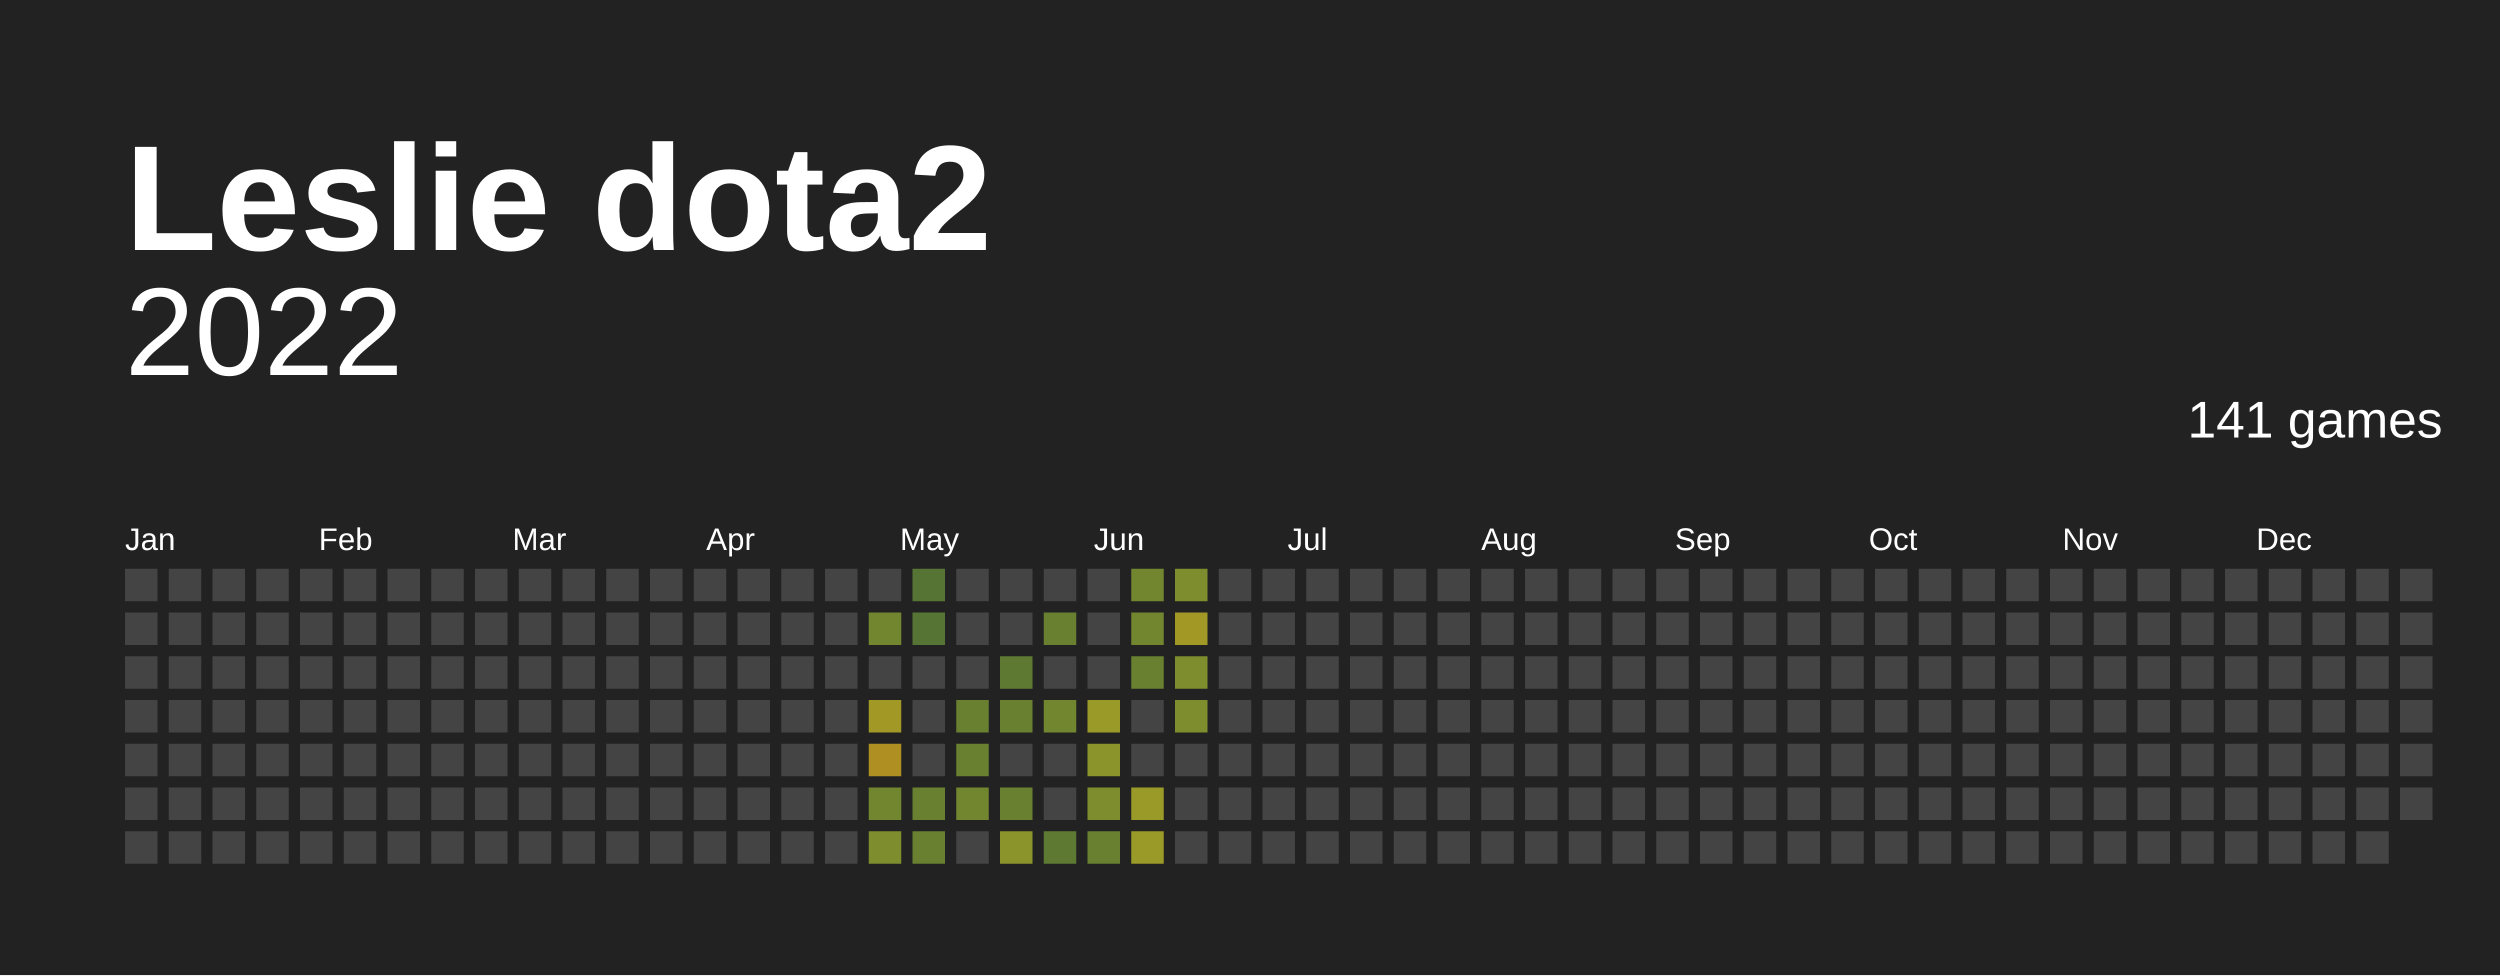
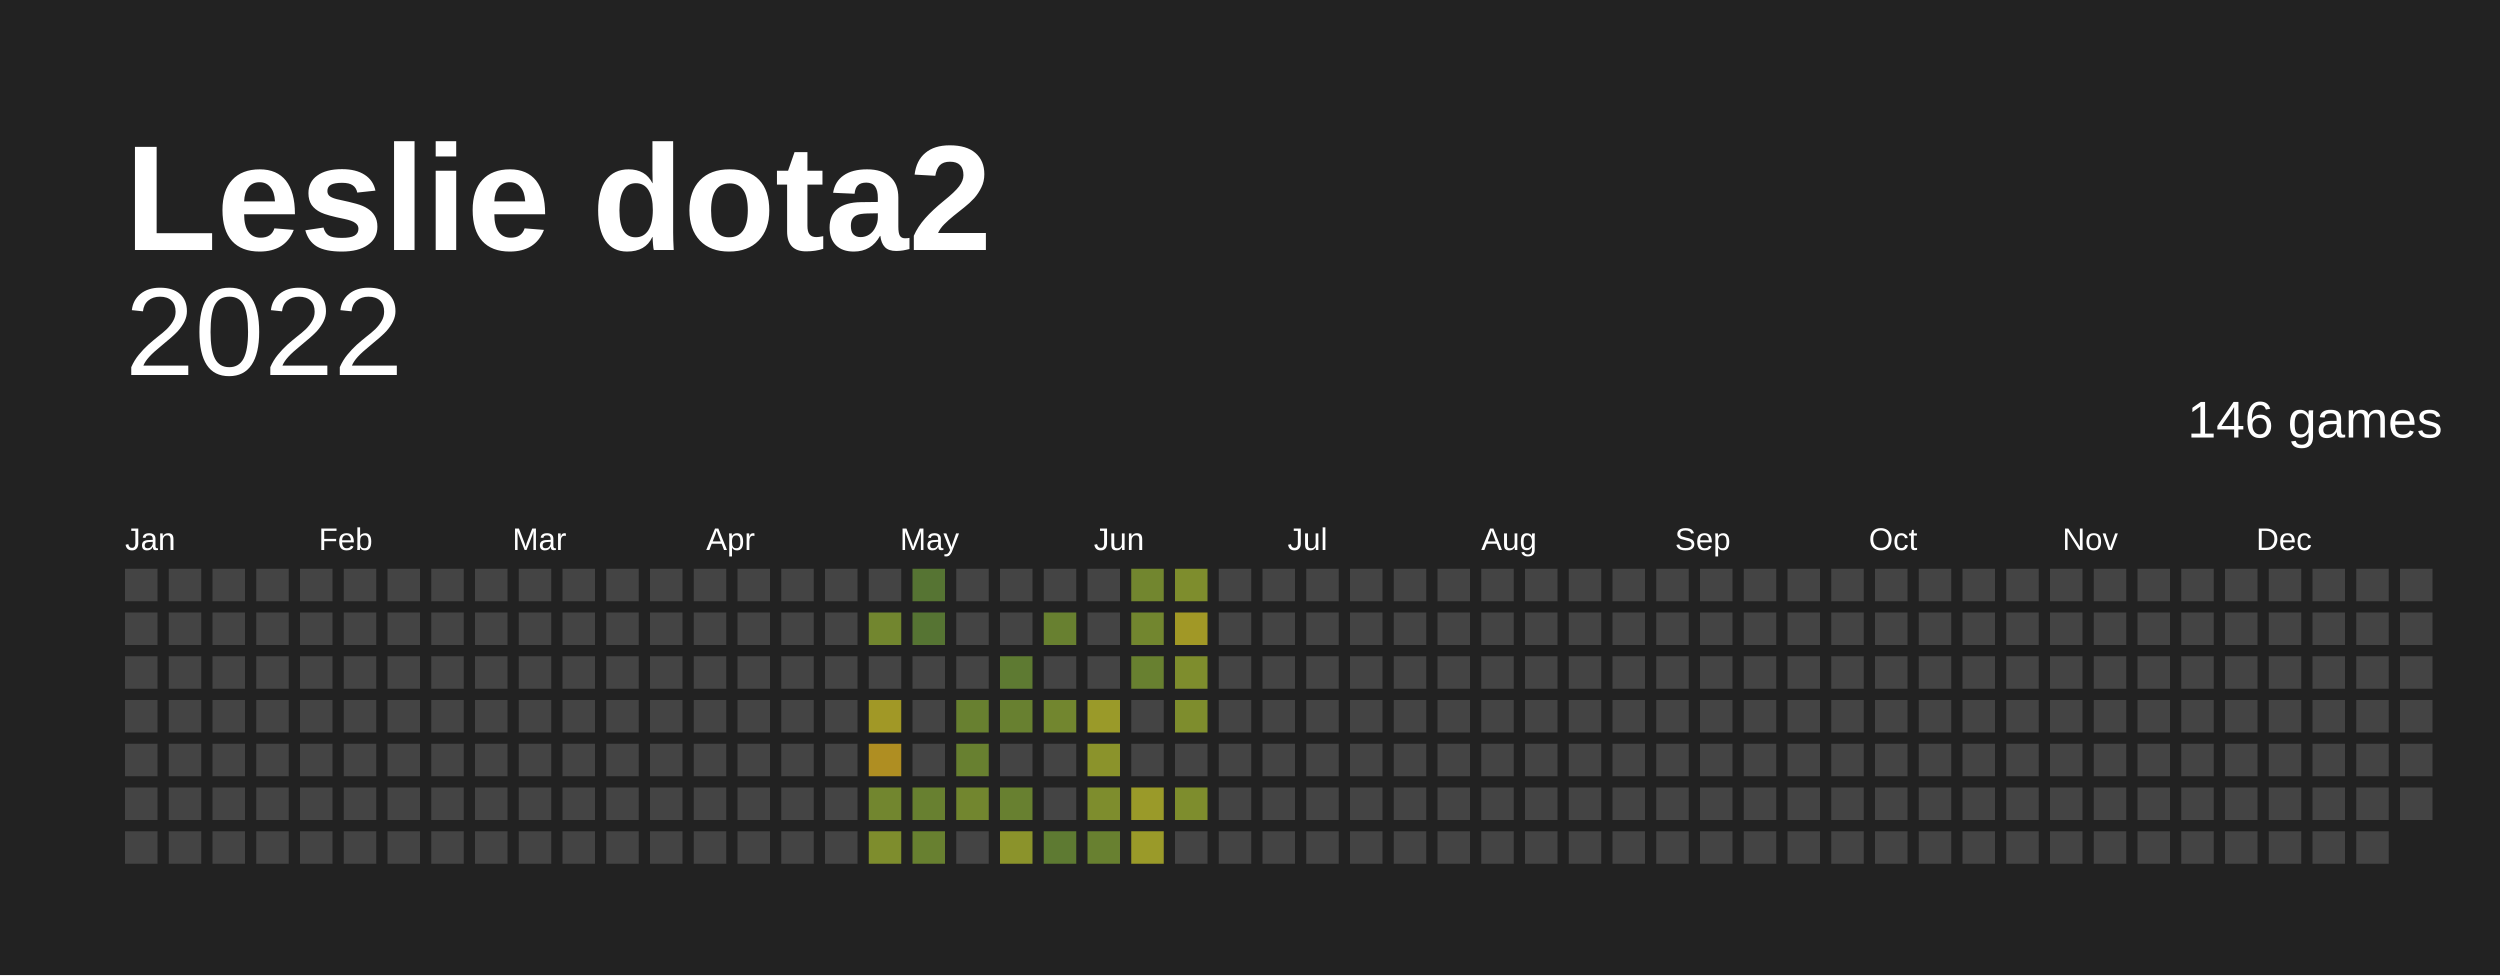
<svg xmlns="http://www.w3.org/2000/svg" baseProfile="full" height="78mm" version="1.1" viewBox="0,0,200,78" width="200mm">
  <defs />
  <rect fill="#222222" height="78" width="200" x="0" y="0" />
  <text fill="#FFFFFF" style="font-size:12px; font-family:Arial; font-weight:bold;" x="10" y="20">Leslie dota2</text>
  <text alignment-baseline="hanging" fill="#FFFFFF" style="font-size:10.0px; font-family:Arial;" x="10" y="30">2022</text>
-   <text alignment-baseline="hanging" fill="#FFFFFF" style="font-size:4.125px; font-family:Arial;" x="175" y="35">141 games</text>
+   <text alignment-baseline="hanging" fill="#FFFFFF" style="font-size:4.125px; font-family:Arial;" x="175" y="35">146 games</text>
  <text fill="#FFFFFF" style="font-size:2.5px; font-family:Arial" x="10.0" y="44">Jan</text>
  <text fill="#FFFFFF" style="font-size:2.5px; font-family:Arial" x="25.5" y="44">Feb</text>
  <text fill="#FFFFFF" style="font-size:2.5px; font-family:Arial" x="41.0" y="44">Mar</text>
  <text fill="#FFFFFF" style="font-size:2.5px; font-family:Arial" x="56.5" y="44">Apr</text>
  <text fill="#FFFFFF" style="font-size:2.5px; font-family:Arial" x="72.0" y="44">May</text>
  <text fill="#FFFFFF" style="font-size:2.5px; font-family:Arial" x="87.5" y="44">Jun</text>
  <text fill="#FFFFFF" style="font-size:2.5px; font-family:Arial" x="103.0" y="44">Jul</text>
  <text fill="#FFFFFF" style="font-size:2.5px; font-family:Arial" x="118.5" y="44">Aug</text>
  <text fill="#FFFFFF" style="font-size:2.5px; font-family:Arial" x="134.0" y="44">Sep</text>
  <text fill="#FFFFFF" style="font-size:2.5px; font-family:Arial" x="149.5" y="44">Oct</text>
  <text fill="#FFFFFF" style="font-size:2.5px; font-family:Arial" x="165.0" y="44">Nov</text>
  <text fill="#FFFFFF" style="font-size:2.5px; font-family:Arial" x="180.5" y="44">Dec</text>
  <rect fill="#444444" height="2.6" width="2.6" x="10.0" y="45.5" />
  <rect fill="#444444" height="2.6" width="2.6" x="10.0" y="49.0" />
  <rect fill="#444444" height="2.6" width="2.6" x="10.0" y="52.5" />
  <rect fill="#444444" height="2.6" width="2.6" x="10.0" y="56.0" />
  <rect fill="#444444" height="2.6" width="2.6" x="10.0" y="59.5" />
  <rect fill="#444444" height="2.6" width="2.6" x="10.0" y="63.0" />
  <rect fill="#444444" height="2.6" width="2.6" x="10.0" y="66.5" />
  <rect fill="#444444" height="2.6" width="2.6" x="13.5" y="45.5" />
  <rect fill="#444444" height="2.6" width="2.6" x="13.5" y="49.0" />
  <rect fill="#444444" height="2.6" width="2.6" x="13.5" y="52.5" />
  <rect fill="#444444" height="2.6" width="2.6" x="13.5" y="56.0" />
  <rect fill="#444444" height="2.6" width="2.6" x="13.5" y="59.5" />
  <rect fill="#444444" height="2.6" width="2.6" x="13.5" y="63.0" />
  <rect fill="#444444" height="2.6" width="2.6" x="13.5" y="66.5" />
  <rect fill="#444444" height="2.6" width="2.6" x="17.0" y="45.5" />
  <rect fill="#444444" height="2.6" width="2.6" x="17.0" y="49.0" />
  <rect fill="#444444" height="2.6" width="2.6" x="17.0" y="52.5" />
  <rect fill="#444444" height="2.6" width="2.6" x="17.0" y="56.0" />
  <rect fill="#444444" height="2.6" width="2.6" x="17.0" y="59.5" />
  <rect fill="#444444" height="2.6" width="2.6" x="17.0" y="63.0" />
  <rect fill="#444444" height="2.6" width="2.6" x="17.0" y="66.5" />
  <rect fill="#444444" height="2.6" width="2.6" x="20.5" y="45.5" />
  <rect fill="#444444" height="2.6" width="2.6" x="20.5" y="49.0" />
  <rect fill="#444444" height="2.6" width="2.6" x="20.5" y="52.5" />
  <rect fill="#444444" height="2.6" width="2.6" x="20.5" y="56.0" />
  <rect fill="#444444" height="2.6" width="2.6" x="20.5" y="59.5" />
  <rect fill="#444444" height="2.6" width="2.6" x="20.5" y="63.0" />
  <rect fill="#444444" height="2.6" width="2.6" x="20.5" y="66.5" />
  <rect fill="#444444" height="2.6" width="2.6" x="24.0" y="45.5" />
  <rect fill="#444444" height="2.6" width="2.6" x="24.0" y="49.0" />
  <rect fill="#444444" height="2.6" width="2.6" x="24.0" y="52.5" />
  <rect fill="#444444" height="2.6" width="2.6" x="24.0" y="56.0" />
  <rect fill="#444444" height="2.6" width="2.6" x="24.0" y="59.5" />
  <rect fill="#444444" height="2.6" width="2.6" x="24.0" y="63.0" />
  <rect fill="#444444" height="2.6" width="2.6" x="24.0" y="66.5" />
  <rect fill="#444444" height="2.6" width="2.6" x="27.5" y="45.5" />
  <rect fill="#444444" height="2.6" width="2.6" x="27.5" y="49.0" />
  <rect fill="#444444" height="2.6" width="2.6" x="27.5" y="52.5" />
  <rect fill="#444444" height="2.6" width="2.6" x="27.5" y="56.0" />
  <rect fill="#444444" height="2.6" width="2.6" x="27.5" y="59.5" />
  <rect fill="#444444" height="2.6" width="2.6" x="27.5" y="63.0" />
  <rect fill="#444444" height="2.6" width="2.6" x="27.5" y="66.5" />
  <rect fill="#444444" height="2.6" width="2.6" x="31.0" y="45.5" />
  <rect fill="#444444" height="2.6" width="2.6" x="31.0" y="49.0" />
  <rect fill="#444444" height="2.6" width="2.6" x="31.0" y="52.5" />
  <rect fill="#444444" height="2.6" width="2.6" x="31.0" y="56.0" />
  <rect fill="#444444" height="2.6" width="2.6" x="31.0" y="59.5" />
  <rect fill="#444444" height="2.6" width="2.6" x="31.0" y="63.0" />
  <rect fill="#444444" height="2.6" width="2.6" x="31.0" y="66.5" />
  <rect fill="#444444" height="2.6" width="2.6" x="34.5" y="45.5" />
  <rect fill="#444444" height="2.6" width="2.6" x="34.5" y="49.0" />
  <rect fill="#444444" height="2.6" width="2.6" x="34.5" y="52.5" />
  <rect fill="#444444" height="2.6" width="2.6" x="34.5" y="56.0" />
  <rect fill="#444444" height="2.6" width="2.6" x="34.5" y="59.5" />
  <rect fill="#444444" height="2.6" width="2.6" x="34.5" y="63.0" />
  <rect fill="#444444" height="2.6" width="2.6" x="34.5" y="66.5" />
  <rect fill="#444444" height="2.6" width="2.6" x="38.0" y="45.5" />
  <rect fill="#444444" height="2.6" width="2.6" x="38.0" y="49.0" />
  <rect fill="#444444" height="2.6" width="2.6" x="38.0" y="52.5" />
  <rect fill="#444444" height="2.6" width="2.6" x="38.0" y="56.0" />
  <rect fill="#444444" height="2.6" width="2.6" x="38.0" y="59.5" />
  <rect fill="#444444" height="2.6" width="2.6" x="38.0" y="63.0" />
  <rect fill="#444444" height="2.6" width="2.6" x="38.0" y="66.5" />
  <rect fill="#444444" height="2.6" width="2.6" x="41.5" y="45.5" />
  <rect fill="#444444" height="2.6" width="2.6" x="41.5" y="49.0" />
  <rect fill="#444444" height="2.6" width="2.6" x="41.5" y="52.5" />
  <rect fill="#444444" height="2.6" width="2.6" x="41.5" y="56.0" />
  <rect fill="#444444" height="2.6" width="2.6" x="41.5" y="59.5" />
  <rect fill="#444444" height="2.6" width="2.6" x="41.5" y="63.0" />
  <rect fill="#444444" height="2.6" width="2.6" x="41.5" y="66.5" />
  <rect fill="#444444" height="2.6" width="2.6" x="45.0" y="45.5" />
  <rect fill="#444444" height="2.6" width="2.6" x="45.0" y="49.0" />
  <rect fill="#444444" height="2.6" width="2.6" x="45.0" y="52.5" />
  <rect fill="#444444" height="2.6" width="2.6" x="45.0" y="56.0" />
  <rect fill="#444444" height="2.6" width="2.6" x="45.0" y="59.5" />
  <rect fill="#444444" height="2.6" width="2.6" x="45.0" y="63.0" />
  <rect fill="#444444" height="2.6" width="2.6" x="45.0" y="66.5" />
  <rect fill="#444444" height="2.6" width="2.6" x="48.5" y="45.5" />
  <rect fill="#444444" height="2.6" width="2.6" x="48.5" y="49.0" />
  <rect fill="#444444" height="2.6" width="2.6" x="48.5" y="52.5" />
  <rect fill="#444444" height="2.6" width="2.6" x="48.5" y="56.0" />
  <rect fill="#444444" height="2.6" width="2.6" x="48.5" y="59.5" />
  <rect fill="#444444" height="2.6" width="2.6" x="48.5" y="63.0" />
  <rect fill="#444444" height="2.6" width="2.6" x="48.5" y="66.5" />
  <rect fill="#444444" height="2.6" width="2.6" x="52.0" y="45.5" />
  <rect fill="#444444" height="2.6" width="2.6" x="52.0" y="49.0" />
  <rect fill="#444444" height="2.6" width="2.6" x="52.0" y="52.5" />
  <rect fill="#444444" height="2.6" width="2.6" x="52.0" y="56.0" />
  <rect fill="#444444" height="2.6" width="2.6" x="52.0" y="59.5" />
  <rect fill="#444444" height="2.6" width="2.6" x="52.0" y="63.0" />
  <rect fill="#444444" height="2.6" width="2.6" x="52.0" y="66.5" />
  <rect fill="#444444" height="2.6" width="2.6" x="55.5" y="45.5" />
  <rect fill="#444444" height="2.6" width="2.6" x="55.5" y="49.0" />
  <rect fill="#444444" height="2.6" width="2.6" x="55.5" y="52.5" />
  <rect fill="#444444" height="2.6" width="2.6" x="55.5" y="56.0" />
  <rect fill="#444444" height="2.6" width="2.6" x="55.5" y="59.5" />
  <rect fill="#444444" height="2.6" width="2.6" x="55.5" y="63.0" />
  <rect fill="#444444" height="2.6" width="2.6" x="55.5" y="66.5" />
  <rect fill="#444444" height="2.6" width="2.6" x="59.0" y="45.5" />
  <rect fill="#444444" height="2.6" width="2.6" x="59.0" y="49.0" />
  <rect fill="#444444" height="2.6" width="2.6" x="59.0" y="52.5" />
  <rect fill="#444444" height="2.6" width="2.6" x="59.0" y="56.0" />
  <rect fill="#444444" height="2.6" width="2.6" x="59.0" y="59.5" />
  <rect fill="#444444" height="2.6" width="2.6" x="59.0" y="63.0" />
  <rect fill="#444444" height="2.6" width="2.6" x="59.0" y="66.5" />
  <rect fill="#444444" height="2.6" width="2.6" x="62.5" y="45.5" />
  <rect fill="#444444" height="2.6" width="2.6" x="62.5" y="49.0" />
  <rect fill="#444444" height="2.6" width="2.6" x="62.5" y="52.5" />
  <rect fill="#444444" height="2.6" width="2.6" x="62.5" y="56.0" />
  <rect fill="#444444" height="2.6" width="2.6" x="62.5" y="59.5" />
  <rect fill="#444444" height="2.6" width="2.6" x="62.5" y="63.0" />
  <rect fill="#444444" height="2.6" width="2.6" x="62.5" y="66.5" />
  <rect fill="#444444" height="2.6" width="2.6" x="66.0" y="45.5" />
  <rect fill="#444444" height="2.6" width="2.6" x="66.0" y="49.0" />
  <rect fill="#444444" height="2.6" width="2.6" x="66.0" y="52.5" />
  <rect fill="#444444" height="2.6" width="2.6" x="66.0" y="56.0" />
  <rect fill="#444444" height="2.6" width="2.6" x="66.0" y="59.5" />
  <rect fill="#444444" height="2.6" width="2.6" x="66.0" y="63.0" />
  <rect fill="#444444" height="2.6" width="2.6" x="66.0" y="66.5" />
  <rect fill="#444444" height="2.6" width="2.6" x="69.5" y="45.5" />
  <rect fill="#72862f" height="2.6" width="2.6" x="69.5" y="49.0" />
  <rect fill="#444444" height="2.6" width="2.6" x="69.5" y="52.5" />
  <rect fill="#a19826" height="2.6" width="2.6" x="69.5" y="56.0" />
  <rect fill="#af8e22" height="2.6" width="2.6" x="69.5" y="59.5" />
  <rect fill="#72862f" height="2.6" width="2.6" x="69.5" y="63.0" />
  <rect fill="#7e8d2d" height="2.6" width="2.6" x="69.5" y="66.5" />
  <rect fill="#567433" height="2.6" width="2.6" x="73.0" y="45.5" />
  <rect fill="#567433" height="2.6" width="2.6" x="73.0" y="49.0" />
  <rect fill="#444444" height="2.6" width="2.6" x="73.0" y="52.5" />
  <rect fill="#444444" height="2.6" width="2.6" x="73.0" y="56.0" />
  <rect fill="#444444" height="2.6" width="2.6" x="73.0" y="59.5" />
  <rect fill="#688030" height="2.6" width="2.6" x="73.0" y="63.0" />
  <rect fill="#688030" height="2.6" width="2.6" x="73.0" y="66.5" />
  <rect fill="#444444" height="2.6" width="2.6" x="76.5" y="45.5" />
  <rect fill="#444444" height="2.6" width="2.6" x="76.5" y="49.0" />
  <rect fill="#444444" height="2.6" width="2.6" x="76.5" y="52.5" />
  <rect fill="#688030" height="2.6" width="2.6" x="76.5" y="56.0" />
  <rect fill="#688030" height="2.6" width="2.6" x="76.5" y="59.5" />
  <rect fill="#72862f" height="2.6" width="2.6" x="76.5" y="63.0" />
  <rect fill="#444444" height="2.6" width="2.6" x="76.5" y="66.5" />
  <rect fill="#444444" height="2.6" width="2.6" x="80.0" y="45.5" />
  <rect fill="#444444" height="2.6" width="2.6" x="80.0" y="49.0" />
  <rect fill="#5e7a32" height="2.6" width="2.6" x="80.0" y="52.5" />
  <rect fill="#688030" height="2.6" width="2.6" x="80.0" y="56.0" />
  <rect fill="#444444" height="2.6" width="2.6" x="80.0" y="59.5" />
  <rect fill="#688030" height="2.6" width="2.6" x="80.0" y="63.0" />
  <rect fill="#8b932b" height="2.6" width="2.6" x="80.0" y="66.5" />
  <rect fill="#444444" height="2.6" width="2.6" x="83.5" y="45.5" />
  <rect fill="#688030" height="2.6" width="2.6" x="83.5" y="49.0" />
  <rect fill="#444444" height="2.6" width="2.6" x="83.5" y="52.5" />
  <rect fill="#72862f" height="2.6" width="2.6" x="83.5" y="56.0" />
  <rect fill="#444444" height="2.6" width="2.6" x="83.5" y="59.5" />
  <rect fill="#444444" height="2.6" width="2.6" x="83.5" y="63.0" />
  <rect fill="#5e7a32" height="2.6" width="2.6" x="83.5" y="66.5" />
  <rect fill="#444444" height="2.6" width="2.6" x="87.0" y="45.5" />
  <rect fill="#444444" height="2.6" width="2.6" x="87.0" y="49.0" />
  <rect fill="#444444" height="2.6" width="2.6" x="87.0" y="52.5" />
  <rect fill="#9a9a29" height="2.6" width="2.6" x="87.0" y="56.0" />
  <rect fill="#8b932b" height="2.6" width="2.6" x="87.0" y="59.5" />
  <rect fill="#7e8d2d" height="2.6" width="2.6" x="87.0" y="63.0" />
  <rect fill="#688030" height="2.6" width="2.6" x="87.0" y="66.5" />
  <rect fill="#72862f" height="2.6" width="2.6" x="90.5" y="45.5" />
  <rect fill="#72862f" height="2.6" width="2.6" x="90.5" y="49.0" />
  <rect fill="#688030" height="2.6" width="2.6" x="90.5" y="52.5" />
  <rect fill="#444444" height="2.6" width="2.6" x="90.5" y="56.0" />
  <rect fill="#444444" height="2.6" width="2.6" x="90.5" y="59.5" />
  <rect fill="#9a9a29" height="2.6" width="2.6" x="90.5" y="63.0" />
  <rect fill="#9a9a29" height="2.6" width="2.6" x="90.5" y="66.5" />
  <rect fill="#7e8d2d" height="2.6" width="2.6" x="94.0" y="45.5" />
  <rect fill="#a19826" height="2.6" width="2.6" x="94.0" y="49.0" />
  <rect fill="#7e8d2d" height="2.6" width="2.6" x="94.0" y="52.5" />
  <rect fill="#7e8d2d" height="2.6" width="2.6" x="94.0" y="56.0" />
  <rect fill="#444444" height="2.6" width="2.6" x="94.0" y="59.5" />
-   <rect fill="#444444" height="2.6" width="2.6" x="94.0" y="63.0" />
+   <rect fill="#7e8d2d" height="2.6" width="2.6" x="94.0" y="63.0" />
  <rect fill="#444444" height="2.6" width="2.6" x="94.0" y="66.5" />
  <rect fill="#444444" height="2.6" width="2.6" x="97.5" y="45.5" />
  <rect fill="#444444" height="2.6" width="2.6" x="97.5" y="49.0" />
  <rect fill="#444444" height="2.6" width="2.6" x="97.5" y="52.5" />
  <rect fill="#444444" height="2.6" width="2.6" x="97.5" y="56.0" />
  <rect fill="#444444" height="2.6" width="2.6" x="97.5" y="59.5" />
  <rect fill="#444444" height="2.6" width="2.6" x="97.5" y="63.0" />
  <rect fill="#444444" height="2.6" width="2.6" x="97.5" y="66.5" />
  <rect fill="#444444" height="2.6" width="2.6" x="101.0" y="45.5" />
  <rect fill="#444444" height="2.6" width="2.6" x="101.0" y="49.0" />
  <rect fill="#444444" height="2.6" width="2.6" x="101.0" y="52.5" />
  <rect fill="#444444" height="2.6" width="2.6" x="101.0" y="56.0" />
  <rect fill="#444444" height="2.6" width="2.6" x="101.0" y="59.5" />
  <rect fill="#444444" height="2.6" width="2.6" x="101.0" y="63.0" />
  <rect fill="#444444" height="2.6" width="2.6" x="101.0" y="66.5" />
  <rect fill="#444444" height="2.6" width="2.6" x="104.5" y="45.5" />
  <rect fill="#444444" height="2.6" width="2.6" x="104.5" y="49.0" />
  <rect fill="#444444" height="2.6" width="2.6" x="104.5" y="52.5" />
  <rect fill="#444444" height="2.6" width="2.6" x="104.5" y="56.0" />
  <rect fill="#444444" height="2.6" width="2.6" x="104.5" y="59.5" />
  <rect fill="#444444" height="2.6" width="2.6" x="104.5" y="63.0" />
  <rect fill="#444444" height="2.6" width="2.6" x="104.5" y="66.5" />
  <rect fill="#444444" height="2.6" width="2.6" x="108.0" y="45.5" />
  <rect fill="#444444" height="2.6" width="2.6" x="108.0" y="49.0" />
  <rect fill="#444444" height="2.6" width="2.6" x="108.0" y="52.5" />
  <rect fill="#444444" height="2.6" width="2.6" x="108.0" y="56.0" />
  <rect fill="#444444" height="2.6" width="2.6" x="108.0" y="59.5" />
  <rect fill="#444444" height="2.6" width="2.6" x="108.0" y="63.0" />
  <rect fill="#444444" height="2.6" width="2.6" x="108.0" y="66.5" />
  <rect fill="#444444" height="2.6" width="2.6" x="111.5" y="45.5" />
  <rect fill="#444444" height="2.6" width="2.6" x="111.5" y="49.0" />
  <rect fill="#444444" height="2.6" width="2.6" x="111.5" y="52.5" />
  <rect fill="#444444" height="2.6" width="2.6" x="111.5" y="56.0" />
  <rect fill="#444444" height="2.6" width="2.6" x="111.5" y="59.5" />
  <rect fill="#444444" height="2.6" width="2.6" x="111.5" y="63.0" />
  <rect fill="#444444" height="2.6" width="2.6" x="111.5" y="66.5" />
  <rect fill="#444444" height="2.6" width="2.6" x="115.0" y="45.5" />
  <rect fill="#444444" height="2.6" width="2.6" x="115.0" y="49.0" />
  <rect fill="#444444" height="2.6" width="2.6" x="115.0" y="52.5" />
  <rect fill="#444444" height="2.6" width="2.6" x="115.0" y="56.0" />
  <rect fill="#444444" height="2.6" width="2.6" x="115.0" y="59.5" />
  <rect fill="#444444" height="2.6" width="2.6" x="115.0" y="63.0" />
  <rect fill="#444444" height="2.6" width="2.6" x="115.0" y="66.5" />
  <rect fill="#444444" height="2.6" width="2.6" x="118.5" y="45.5" />
  <rect fill="#444444" height="2.6" width="2.6" x="118.5" y="49.0" />
  <rect fill="#444444" height="2.6" width="2.6" x="118.5" y="52.5" />
  <rect fill="#444444" height="2.6" width="2.6" x="118.5" y="56.0" />
  <rect fill="#444444" height="2.6" width="2.6" x="118.5" y="59.5" />
  <rect fill="#444444" height="2.6" width="2.6" x="118.5" y="63.0" />
  <rect fill="#444444" height="2.6" width="2.6" x="118.5" y="66.5" />
  <rect fill="#444444" height="2.6" width="2.6" x="122.0" y="45.5" />
  <rect fill="#444444" height="2.6" width="2.6" x="122.0" y="49.0" />
  <rect fill="#444444" height="2.6" width="2.6" x="122.0" y="52.5" />
  <rect fill="#444444" height="2.6" width="2.6" x="122.0" y="56.0" />
  <rect fill="#444444" height="2.6" width="2.6" x="122.0" y="59.5" />
  <rect fill="#444444" height="2.6" width="2.6" x="122.0" y="63.0" />
  <rect fill="#444444" height="2.6" width="2.6" x="122.0" y="66.5" />
  <rect fill="#444444" height="2.6" width="2.6" x="125.5" y="45.5" />
  <rect fill="#444444" height="2.6" width="2.6" x="125.5" y="49.0" />
  <rect fill="#444444" height="2.6" width="2.6" x="125.5" y="52.5" />
  <rect fill="#444444" height="2.6" width="2.6" x="125.5" y="56.0" />
  <rect fill="#444444" height="2.6" width="2.6" x="125.5" y="59.5" />
  <rect fill="#444444" height="2.6" width="2.6" x="125.5" y="63.0" />
  <rect fill="#444444" height="2.6" width="2.6" x="125.5" y="66.5" />
  <rect fill="#444444" height="2.6" width="2.6" x="129.0" y="45.5" />
  <rect fill="#444444" height="2.6" width="2.6" x="129.0" y="49.0" />
  <rect fill="#444444" height="2.6" width="2.6" x="129.0" y="52.5" />
  <rect fill="#444444" height="2.6" width="2.6" x="129.0" y="56.0" />
  <rect fill="#444444" height="2.6" width="2.6" x="129.0" y="59.5" />
  <rect fill="#444444" height="2.6" width="2.6" x="129.0" y="63.0" />
  <rect fill="#444444" height="2.6" width="2.6" x="129.0" y="66.5" />
  <rect fill="#444444" height="2.6" width="2.6" x="132.5" y="45.5" />
  <rect fill="#444444" height="2.6" width="2.6" x="132.5" y="49.0" />
  <rect fill="#444444" height="2.6" width="2.6" x="132.5" y="52.5" />
  <rect fill="#444444" height="2.6" width="2.6" x="132.5" y="56.0" />
  <rect fill="#444444" height="2.6" width="2.6" x="132.5" y="59.5" />
  <rect fill="#444444" height="2.6" width="2.6" x="132.5" y="63.0" />
  <rect fill="#444444" height="2.6" width="2.6" x="132.5" y="66.5" />
  <rect fill="#444444" height="2.6" width="2.6" x="136.0" y="45.5" />
  <rect fill="#444444" height="2.6" width="2.6" x="136.0" y="49.0" />
  <rect fill="#444444" height="2.6" width="2.6" x="136.0" y="52.5" />
  <rect fill="#444444" height="2.6" width="2.6" x="136.0" y="56.0" />
  <rect fill="#444444" height="2.6" width="2.6" x="136.0" y="59.5" />
  <rect fill="#444444" height="2.6" width="2.6" x="136.0" y="63.0" />
  <rect fill="#444444" height="2.6" width="2.6" x="136.0" y="66.5" />
  <rect fill="#444444" height="2.6" width="2.6" x="139.5" y="45.5" />
  <rect fill="#444444" height="2.6" width="2.6" x="139.5" y="49.0" />
  <rect fill="#444444" height="2.6" width="2.6" x="139.5" y="52.5" />
  <rect fill="#444444" height="2.6" width="2.6" x="139.5" y="56.0" />
  <rect fill="#444444" height="2.6" width="2.6" x="139.5" y="59.5" />
  <rect fill="#444444" height="2.6" width="2.6" x="139.5" y="63.0" />
  <rect fill="#444444" height="2.6" width="2.6" x="139.5" y="66.5" />
  <rect fill="#444444" height="2.6" width="2.6" x="143.0" y="45.5" />
  <rect fill="#444444" height="2.6" width="2.6" x="143.0" y="49.0" />
  <rect fill="#444444" height="2.6" width="2.6" x="143.0" y="52.5" />
  <rect fill="#444444" height="2.6" width="2.6" x="143.0" y="56.0" />
  <rect fill="#444444" height="2.6" width="2.6" x="143.0" y="59.5" />
  <rect fill="#444444" height="2.6" width="2.6" x="143.0" y="63.0" />
  <rect fill="#444444" height="2.6" width="2.6" x="143.0" y="66.5" />
  <rect fill="#444444" height="2.6" width="2.6" x="146.5" y="45.5" />
  <rect fill="#444444" height="2.6" width="2.6" x="146.5" y="49.0" />
  <rect fill="#444444" height="2.6" width="2.6" x="146.5" y="52.5" />
  <rect fill="#444444" height="2.6" width="2.6" x="146.5" y="56.0" />
  <rect fill="#444444" height="2.6" width="2.6" x="146.5" y="59.5" />
  <rect fill="#444444" height="2.6" width="2.6" x="146.5" y="63.0" />
  <rect fill="#444444" height="2.6" width="2.6" x="146.5" y="66.5" />
  <rect fill="#444444" height="2.6" width="2.6" x="150.0" y="45.5" />
  <rect fill="#444444" height="2.6" width="2.6" x="150.0" y="49.0" />
  <rect fill="#444444" height="2.6" width="2.6" x="150.0" y="52.5" />
  <rect fill="#444444" height="2.6" width="2.6" x="150.0" y="56.0" />
  <rect fill="#444444" height="2.6" width="2.6" x="150.0" y="59.5" />
  <rect fill="#444444" height="2.6" width="2.6" x="150.0" y="63.0" />
  <rect fill="#444444" height="2.6" width="2.6" x="150.0" y="66.5" />
  <rect fill="#444444" height="2.6" width="2.6" x="153.5" y="45.5" />
  <rect fill="#444444" height="2.6" width="2.6" x="153.5" y="49.0" />
  <rect fill="#444444" height="2.6" width="2.6" x="153.5" y="52.5" />
  <rect fill="#444444" height="2.6" width="2.6" x="153.5" y="56.0" />
  <rect fill="#444444" height="2.6" width="2.6" x="153.5" y="59.5" />
  <rect fill="#444444" height="2.6" width="2.6" x="153.5" y="63.0" />
  <rect fill="#444444" height="2.6" width="2.6" x="153.5" y="66.5" />
  <rect fill="#444444" height="2.6" width="2.6" x="157.0" y="45.5" />
  <rect fill="#444444" height="2.6" width="2.6" x="157.0" y="49.0" />
  <rect fill="#444444" height="2.6" width="2.6" x="157.0" y="52.5" />
  <rect fill="#444444" height="2.6" width="2.6" x="157.0" y="56.0" />
  <rect fill="#444444" height="2.6" width="2.6" x="157.0" y="59.5" />
  <rect fill="#444444" height="2.6" width="2.6" x="157.0" y="63.0" />
  <rect fill="#444444" height="2.6" width="2.6" x="157.0" y="66.5" />
  <rect fill="#444444" height="2.6" width="2.6" x="160.5" y="45.5" />
  <rect fill="#444444" height="2.6" width="2.6" x="160.5" y="49.0" />
  <rect fill="#444444" height="2.6" width="2.6" x="160.5" y="52.5" />
  <rect fill="#444444" height="2.6" width="2.6" x="160.5" y="56.0" />
  <rect fill="#444444" height="2.6" width="2.6" x="160.5" y="59.5" />
  <rect fill="#444444" height="2.6" width="2.6" x="160.5" y="63.0" />
  <rect fill="#444444" height="2.6" width="2.6" x="160.5" y="66.5" />
  <rect fill="#444444" height="2.6" width="2.6" x="164.0" y="45.5" />
  <rect fill="#444444" height="2.6" width="2.6" x="164.0" y="49.0" />
  <rect fill="#444444" height="2.6" width="2.6" x="164.0" y="52.5" />
  <rect fill="#444444" height="2.6" width="2.6" x="164.0" y="56.0" />
  <rect fill="#444444" height="2.6" width="2.6" x="164.0" y="59.5" />
  <rect fill="#444444" height="2.6" width="2.6" x="164.0" y="63.0" />
  <rect fill="#444444" height="2.6" width="2.6" x="164.0" y="66.5" />
  <rect fill="#444444" height="2.6" width="2.6" x="167.5" y="45.5" />
  <rect fill="#444444" height="2.6" width="2.6" x="167.5" y="49.0" />
  <rect fill="#444444" height="2.6" width="2.6" x="167.5" y="52.5" />
  <rect fill="#444444" height="2.6" width="2.6" x="167.5" y="56.0" />
  <rect fill="#444444" height="2.6" width="2.6" x="167.5" y="59.5" />
  <rect fill="#444444" height="2.6" width="2.6" x="167.5" y="63.0" />
  <rect fill="#444444" height="2.6" width="2.6" x="167.5" y="66.5" />
  <rect fill="#444444" height="2.6" width="2.6" x="171.0" y="45.5" />
  <rect fill="#444444" height="2.6" width="2.6" x="171.0" y="49.0" />
  <rect fill="#444444" height="2.6" width="2.6" x="171.0" y="52.5" />
  <rect fill="#444444" height="2.6" width="2.6" x="171.0" y="56.0" />
  <rect fill="#444444" height="2.6" width="2.6" x="171.0" y="59.5" />
  <rect fill="#444444" height="2.6" width="2.6" x="171.0" y="63.0" />
  <rect fill="#444444" height="2.6" width="2.6" x="171.0" y="66.5" />
  <rect fill="#444444" height="2.6" width="2.6" x="174.5" y="45.5" />
  <rect fill="#444444" height="2.6" width="2.6" x="174.5" y="49.0" />
  <rect fill="#444444" height="2.6" width="2.6" x="174.5" y="52.5" />
  <rect fill="#444444" height="2.6" width="2.6" x="174.5" y="56.0" />
  <rect fill="#444444" height="2.6" width="2.6" x="174.5" y="59.5" />
  <rect fill="#444444" height="2.6" width="2.6" x="174.5" y="63.0" />
  <rect fill="#444444" height="2.6" width="2.6" x="174.5" y="66.5" />
  <rect fill="#444444" height="2.6" width="2.6" x="178.0" y="45.5" />
  <rect fill="#444444" height="2.6" width="2.6" x="178.0" y="49.0" />
  <rect fill="#444444" height="2.6" width="2.6" x="178.0" y="52.5" />
  <rect fill="#444444" height="2.6" width="2.6" x="178.0" y="56.0" />
  <rect fill="#444444" height="2.6" width="2.6" x="178.0" y="59.5" />
  <rect fill="#444444" height="2.6" width="2.6" x="178.0" y="63.0" />
  <rect fill="#444444" height="2.6" width="2.6" x="178.0" y="66.5" />
  <rect fill="#444444" height="2.6" width="2.6" x="181.5" y="45.5" />
  <rect fill="#444444" height="2.6" width="2.6" x="181.5" y="49.0" />
  <rect fill="#444444" height="2.6" width="2.6" x="181.5" y="52.5" />
  <rect fill="#444444" height="2.6" width="2.6" x="181.5" y="56.0" />
  <rect fill="#444444" height="2.6" width="2.6" x="181.5" y="59.5" />
  <rect fill="#444444" height="2.6" width="2.6" x="181.5" y="63.0" />
  <rect fill="#444444" height="2.6" width="2.6" x="181.5" y="66.5" />
  <rect fill="#444444" height="2.6" width="2.6" x="185.0" y="45.5" />
  <rect fill="#444444" height="2.6" width="2.6" x="185.0" y="49.0" />
  <rect fill="#444444" height="2.6" width="2.6" x="185.0" y="52.5" />
  <rect fill="#444444" height="2.6" width="2.6" x="185.0" y="56.0" />
  <rect fill="#444444" height="2.6" width="2.6" x="185.0" y="59.5" />
  <rect fill="#444444" height="2.6" width="2.6" x="185.0" y="63.0" />
  <rect fill="#444444" height="2.6" width="2.6" x="185.0" y="66.5" />
  <rect fill="#444444" height="2.6" width="2.6" x="188.5" y="45.5" />
  <rect fill="#444444" height="2.6" width="2.6" x="188.5" y="49.0" />
  <rect fill="#444444" height="2.6" width="2.6" x="188.5" y="52.5" />
  <rect fill="#444444" height="2.6" width="2.6" x="188.5" y="56.0" />
  <rect fill="#444444" height="2.6" width="2.6" x="188.5" y="59.5" />
  <rect fill="#444444" height="2.6" width="2.6" x="188.5" y="63.0" />
  <rect fill="#444444" height="2.6" width="2.6" x="188.5" y="66.5" />
  <rect fill="#444444" height="2.6" width="2.6" x="192.0" y="45.5" />
  <rect fill="#444444" height="2.6" width="2.6" x="192.0" y="49.0" />
  <rect fill="#444444" height="2.6" width="2.6" x="192.0" y="52.5" />
  <rect fill="#444444" height="2.6" width="2.6" x="192.0" y="56.0" />
  <rect fill="#444444" height="2.6" width="2.6" x="192.0" y="59.5" />
  <rect fill="#444444" height="2.6" width="2.6" x="192.0" y="63.0" />
</svg>
